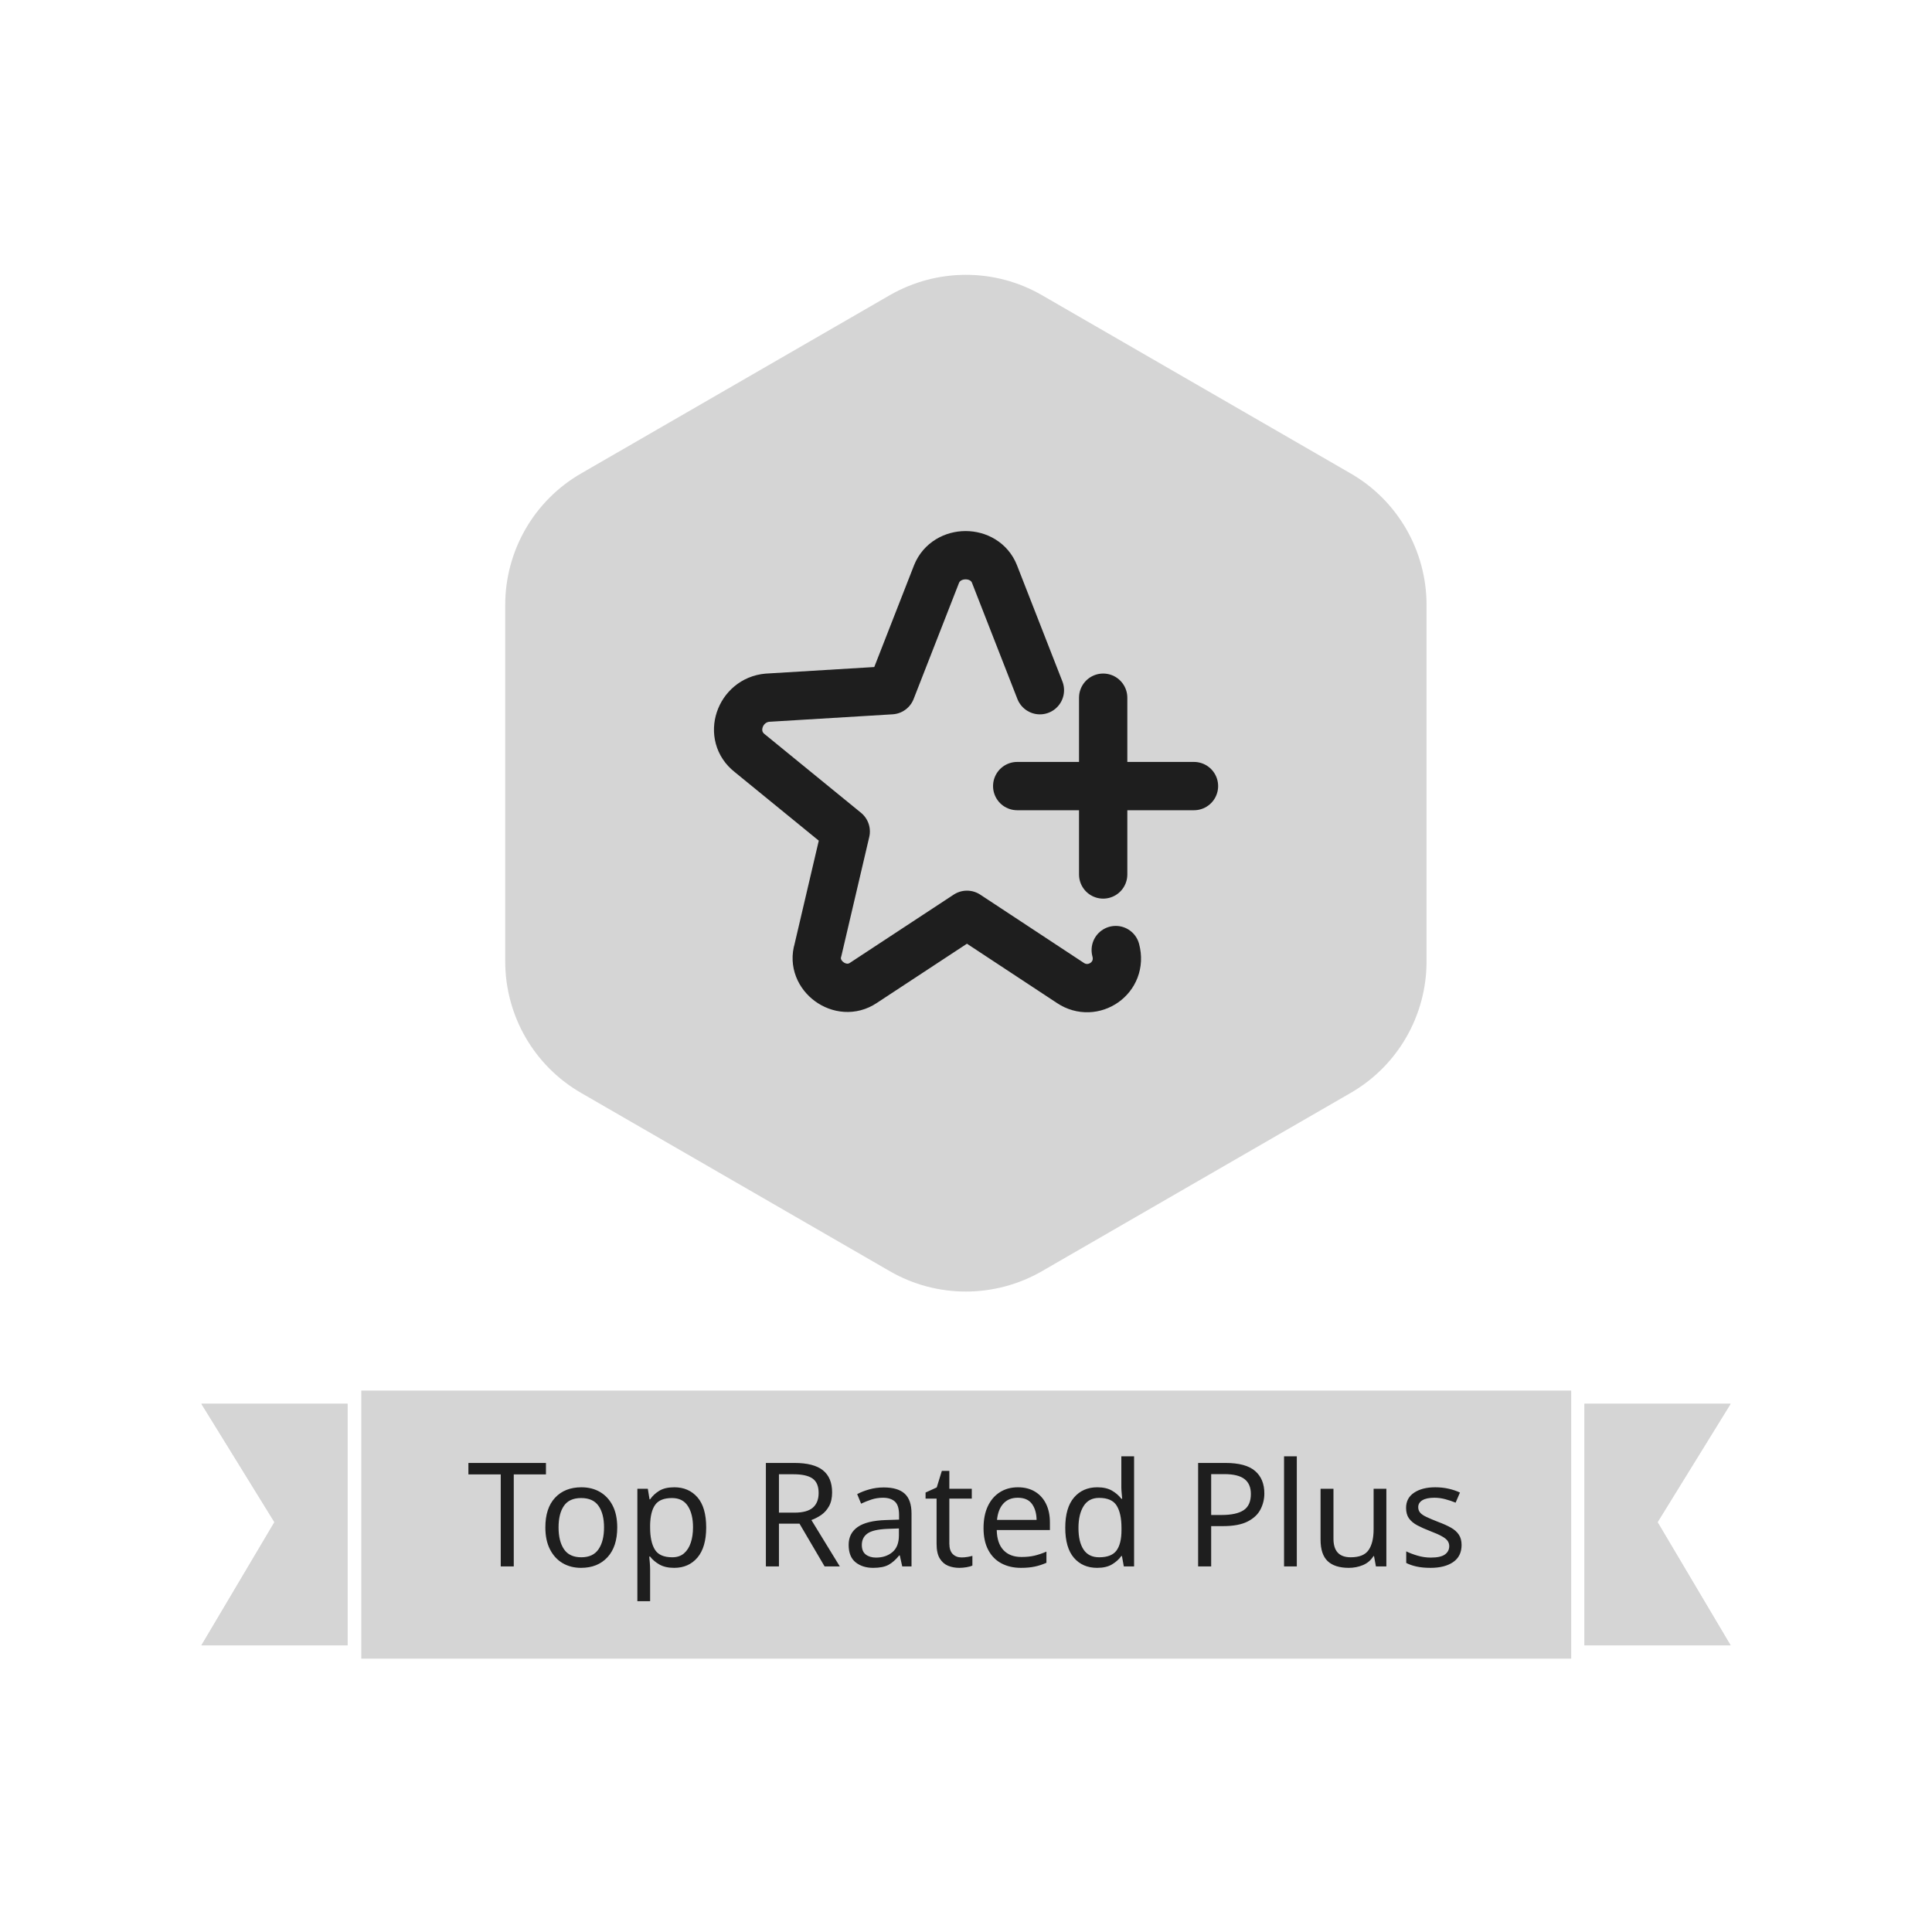
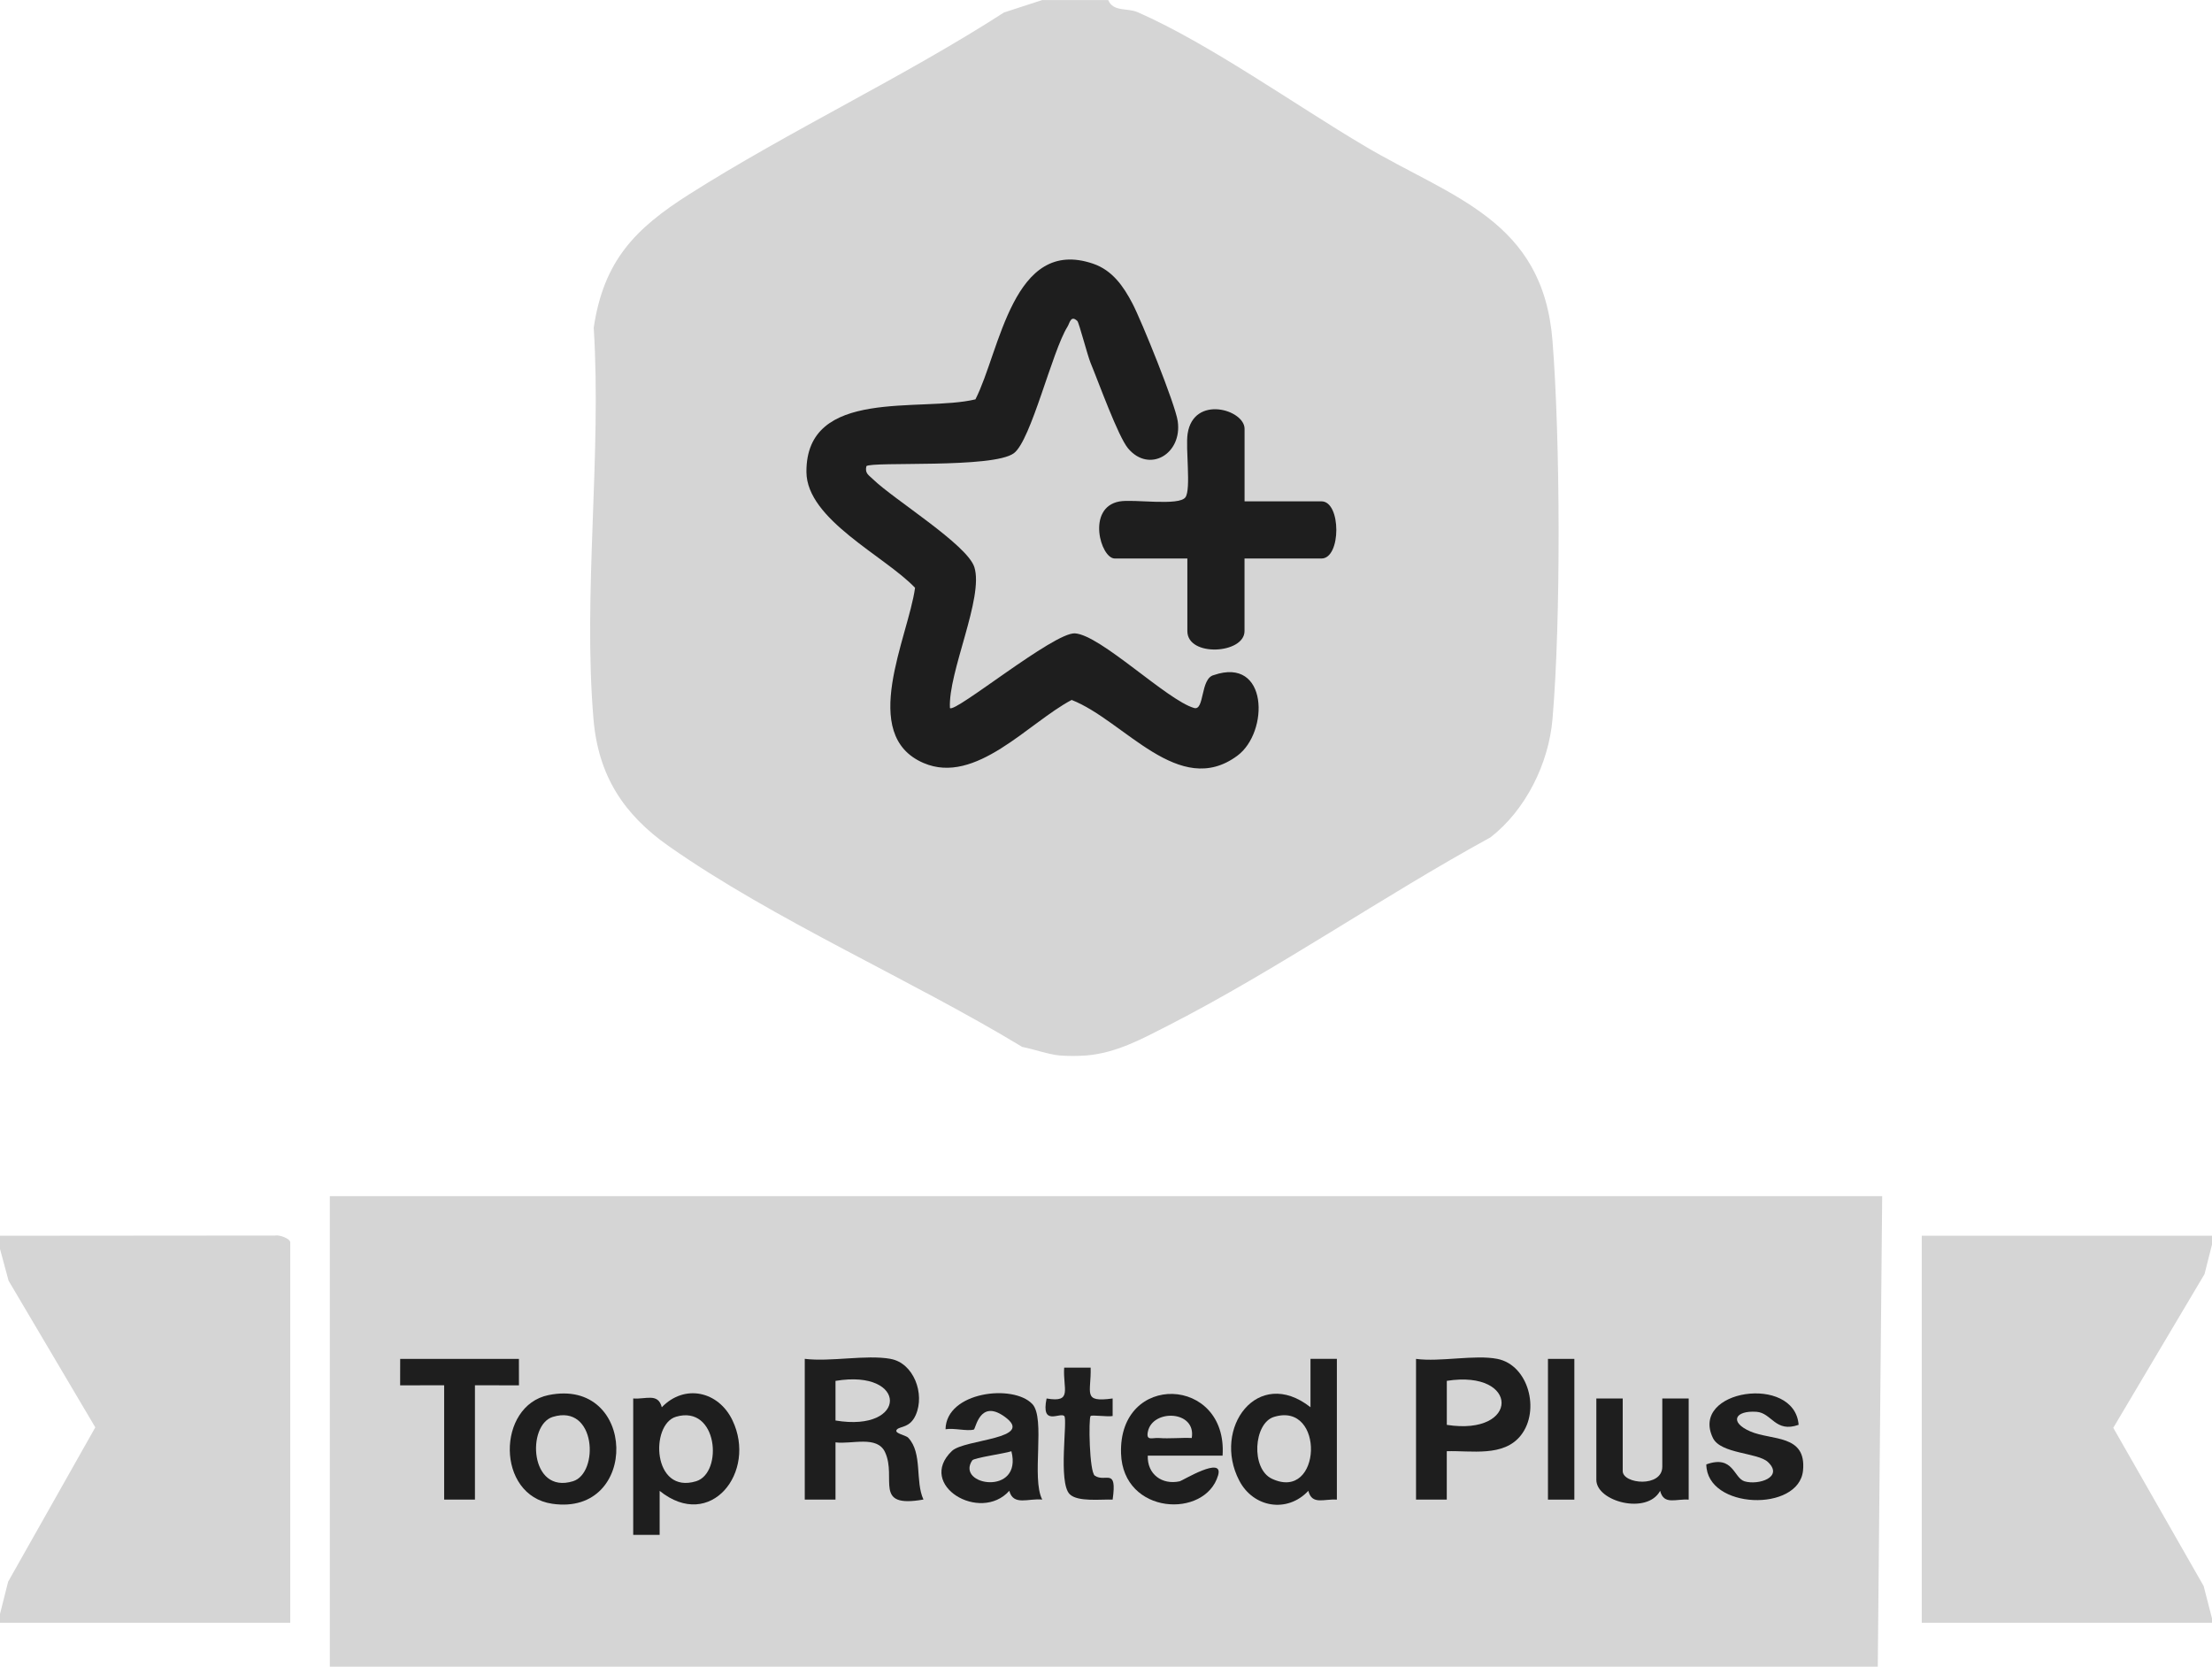
- <svg xmlns="http://www.w3.org/2000/svg" version="1.1" id="Layer_1" x="0px" y="0px" viewBox="0 0 800 800" style="enable-background:new 0 0 800 800;" xml:space="preserve">
-   <style type="text/css">
- 	.st0{fill:#D5D5D5;stroke:#D5D5D5;stroke-miterlimit:10;}
- 	.st1{fill:#D5D5D5;}
- 	.st2{fill:#1E1E1E;}
- 	.st3{font-family:'Rubik-Regular';}
- 	.st4{font-size:60px;}
- 	.st5{fill:none;stroke:#1E1E1E;stroke-width:20;stroke-linecap:round;stroke-linejoin:round;stroke-miterlimit:10;}
- </style>
+ <svg xmlns="http://www.w3.org/2000/svg" id="Layer_1" data-name="Layer 1" viewBox="0 0 503 379">
+   <defs>
+     <style>
+       .cls-1 {
+         fill: #1e1e1e;
+       }
+ 
+       .cls-2 {
+         fill: #d5d5d5;
+       }
+     </style>
+   </defs>
+   <path class="cls-2" d="M0,281l62.55-.05c1.02-.22,3.45.72,3.45,1.55v86.5H0v-2l1.85-7.34,19.82-35.09L1.95,291.22l-1.95-7.22v-3Z" />
+   <polygon class="cls-2" points="503 281 503 283 501.3 289.72 480.55 324.67 501.1 360.65 503 368 503 369 437 369 437 281 503 281" />
+   <path class="cls-2" d="M252,0c1.12,2.76,4.39,1.75,6.72,2.78,16.3,7.16,35.83,21.1,51.58,30.42,19.93,11.8,40.55,16.78,42.73,44.27,1.78,22.49,1.93,63.69,0,86.07-.87,10.09-6.1,20.68-14.12,26.88-24.44,13.36-48.55,30.14-73.24,42.76-5.97,3.05-11.8,6.26-18.67,6.83-1.93-.74-4.07-.74-6,0-2.62-.24-5.87-1.43-8.55-1.95-25.27-15.31-56.39-28.82-80.36-45.64-10.3-7.23-16.04-16.06-17.13-28.87-2.42-28.43,1.87-60.23.05-89.03,2.26-15.22,9.4-22.53,21.68-30.32,23.01-14.59,48.62-26.56,71.63-41.37l8.68-2.82h15Z" />
+   <path class="cls-2" d="M247,240c-1.77.15-4.24.16-6,0,.95-1.61,4.99-1.64,6,0Z" />
  <g>
-     <g>
-       <rect x="150.1" y="576.3" class="st0" width="500" height="110" />
-       <g>
-         <polygon class="st1" points="113.7,630.3 83.4,681.3 143.9,681.3 143.9,581.3 83.4,581.3    " />
-         <path class="st1" d="M142.9,582.3v98H85.2l29.3-49.5l0.3-0.5l-0.3-0.5l-29.3-47.5H142.9 M143.9,581.3H83.4l30.2,49l-30.2,51h60.5     V581.3L143.9,581.3z" />
-       </g>
-       <g>
-         <polygon class="st1" points="686.3,630.3 716.6,681.3 656.1,681.3 656.1,581.3 716.6,581.3    " />
-         <path class="st1" d="M714.8,582.3l-29.3,47.5l-0.3,0.5l0.3,0.5l29.3,49.5h-57.7v-98H714.8 M716.6,581.3h-60.5v100h60.5l-30.2-51     L716.6,581.3L716.6,581.3z" />
-       </g>
-       <text transform="matrix(1 0 0 1 193.3622 648.6197)" class="st2 st3 st4">Top Rated Plus</text>
-     </g>
-     <g>
-       <path class="st1" d="M368.5,122.2c19.5-11.2,43.5-11.2,62.9,0l127.8,73.8c19.5,11.2,31.5,32,31.5,54.5v147.6    c0,22.5-12,43.3-31.5,54.5l-127.8,73.8c-19.5,11.2-43.5,11.2-62.9,0l-127.8-73.8c-19.5-11.2-31.5-32-31.5-54.5V250.5    c0-22.5,12-43.3,31.5-54.5L368.5,122.2z" />
-       <path id="_x3C_Compound_Path_x3E_" class="st5" d="M462,393.4c3.1,11.5-9.4,19.9-18.8,13.6l-42.8-28.2L357.5,407    c-9.4,6.3-22-3.1-18.8-13.6l11.5-49.1l-39.7-32.4c-9.4-7.3-4.2-22,7.3-23l51.2-3.1l18.8-48.1c4.2-10.4,19.9-10.4,24,0l18.8,48.1     M456.8,288.9v73.2 M494.4,325.5h-73.2" />
-     </g>
+     <path class="cls-1" d="M244.99,73c-1.5-1.44-1.73.46-2.24,1.27-3.53,5.64-8.27,25.84-12.19,28.78-4.71,3.53-32.28,1.83-33.55,2.95-.38,1.67.54,2.02,1.51,2.98,4.71,4.58,21.41,14.86,23.04,19.97,2.21,6.91-5.99,23.9-5.55,32.05,1.1,1.25,23.64-17.25,28.42-16.98,5.8.33,20.97,15.21,27.1,16.97,2.42.69,1.38-6.73,4.48-7.48,12.42-4.28,12.6,12.99,5.35,18.34-13.27,9.81-25.69-8-37.67-12.69-9.84,5.19-21.83,19.44-33.68,14.34-14.86-6.39-3.48-28.56-1.93-39.84-6.88-7.24-24.63-15.49-24.7-26.33-.12-19.36,26.1-13.54,38.43-16.52,5.62-11.02,8.5-37.07,26.75-30.85,4.38,1.49,6.9,5.13,8.95,9.04s9.74,22.89,10.3,26.76c1.08,7.47-6.48,11.9-11.28,6.21-2.29-2.72-6.74-15.14-8.54-19.46-.69-1.66-2.64-9.17-3-9.51Z" />
+     <path class="cls-1" d="M283,114h17.5c4.5,0,4.5,13,0,13h-17.5v16.5c0,5.21-13,5.97-13,0v-16.5h-16.5c-3.25,0-6.47-11.57,1.03-12.97,3.23-.6,13.59,1.11,15.04-.96,1.31-1.87-.03-11.17.5-14.5,1.39-8.8,12.94-5.45,12.94-1.06v16.5Z" />
  </g>
+   <rect class="cls-2" x="254" y="128" width="15" height="1" />
+   <rect class="cls-2" x="284" y="99" width="1" height="14" />
+   <polygon class="cls-2" points="75 379 75 272 428 272 427 379 75 379" />
+   <polygon class="cls-1" points="118 309 118.01 315.01 108 315 108 341 101 341 101 315 90.99 315.01 91 309 118 309" />
+   <path class="cls-1" d="M409,323.99c-5.31,1.89-6.08-2.71-9.58-2.96-4.88-.34-6.27,2.35-1.41,4.46,4.85,2.11,12.81.59,11.99,8.9-.94,9.5-21.9,8.84-21.99-1.4,6.18-2.22,6.19,3.1,8.7,3.85,3.12.93,8.96-.92,5.32-4.38-2.31-2.19-10.74-1.82-12.52-5.48-5.34-11.01,18.56-14.54,19.49-3.01Z" />
+   <path class="cls-1" d="M369,318v16.5c0,2.98,9,3.81,9-1v-15.5h6v23c-2.92-.22-5.65,1.31-6.49-2-2.96,5.5-14.51,2.45-14.51-2.5v-18.5h6Z" />
+   <path class="cls-1" d="M248.01,310.99c.16,5.81-1.95,7.96,5,7.01v3.99c-1.12.23-4.69-.31-5.01,0-.49.48-.3,12.72.96,13.57,2.43,1.64,5.12-2.06,4.05,5.44-2.55-.12-7.94.59-9.77-1.24-2.68-2.68-.42-17-1.23-17.77-.98-.93-5.35,2.46-4.02-3.99,6.02,1.05,3.67-2.21,4-7.01h6.01Z" />
+   <rect class="cls-1" x="352" y="309" width="6" height="32" />
+   <path class="cls-1" d="M304,309v32c-2.92-.22-5.65,1.31-6.49-2-4.76,5.1-12.48,3.86-15.7-2.31-6.24-11.93,4.2-26.13,16.19-16.7v-11s6.01,0,6.01,0Z" />
+   <path class="cls-2" d="M289.7,322.19c11.66-3.58,10.9,19.39-.46,14.07-4.85-2.27-4.18-12.65.46-14.07Z" />
+   <path class="cls-1" d="M144,318c2.92.22,5.65-1.31,6.49,2,5.16-5.36,12.88-3.68,16.06,2.95,5.65,11.76-4.99,25.36-16.55,16.06v10s-6.01,0-6.01,0v-31Z" />
+   <path class="cls-2" d="M153.71,322.16c9.53-2.82,10.78,12.76,4.59,14.66-9.95,3.05-10.5-12.91-4.59-14.66Z" />
+   <path class="cls-1" d="M234.74,319.25c3.07,3.26-.26,16.9,2.26,21.74-3.1-.35-6.56,1.52-7.49-1.99-6.6,7.36-21.12-1.31-13.06-9.05,2.87-2.76,19.25-2.65,11.94-7.85-5.64-4.01-6.5,2.84-6.95,2.97-1.55.43-4.56-.41-6.43-.07.16-8.55,15.4-10.34,19.73-5.74Z" />
+   <path class="cls-2" d="M229.99,330c2.59,10.27-12.76,7.82-8.91,2.08.4-.6,7.39-1.56,8.91-2.08Z" />
+   <path class="cls-1" d="M278,331h-17c-.16,4.21,3.23,6.72,7.28,5.83.58-.13,10.06-5.94,8.71-1.35-2.9,9.89-21.62,9.03-22.07-4.97-.6-18.65,24.3-17.62,23.09.49Z" />
+   <path class="cls-2" d="M271,326.99c-2.48-.11-5.03.19-7.51,0-1.45-.11-2.94.76-2.46-1.48,1.09-5.16,11.03-4.83,9.97,1.48Z" />
+   <path class="cls-1" d="M124.73,317.23c20.1-4.11,20.74,27.63.84,24.71-12.83-1.88-12.61-22.3-.84-24.71Z" />
+   <path class="cls-2" d="M125.7,322.19c9.89-3.04,10.56,12.8,4.6,14.63-9.89,3.04-10.56-12.8-4.6-14.63Z" />
+   <path class="cls-1" d="M202.5,309c5.24.92,7.88,7.9,5.74,12.75-1.29,2.93-3.49,2.54-4.24,3.26-.94.91,1.92,1.28,2.53,1.92,3.3,3.49,1.52,9.87,3.46,14.05-11.57,2.05-5.99-4.82-8.73-10.76-1.8-3.89-7.62-1.75-11.27-2.24v13.01s-6.99,0-6.99,0v-32c5.9.72,13.91-.99,19.5,0Z" />
+   <path class="cls-2" d="M189.99,323.01v-9.01c16.49-2.75,16.51,11.76,0,9.01Z" />
+   <path class="cls-1" d="M340.5,309c7.1,1.41,9.76,11.73,5.36,17.36-3.92,5.02-11.33,3.45-16.87,3.63v11.01s-6.99,0-6.99,0v-32c5.47.74,13.39-1.01,18.5,0Z" />
+   <path class="cls-2" d="M329,324v-10.01c16.61-2.59,16.6,12.61,0,10.01Z" />
</svg>
